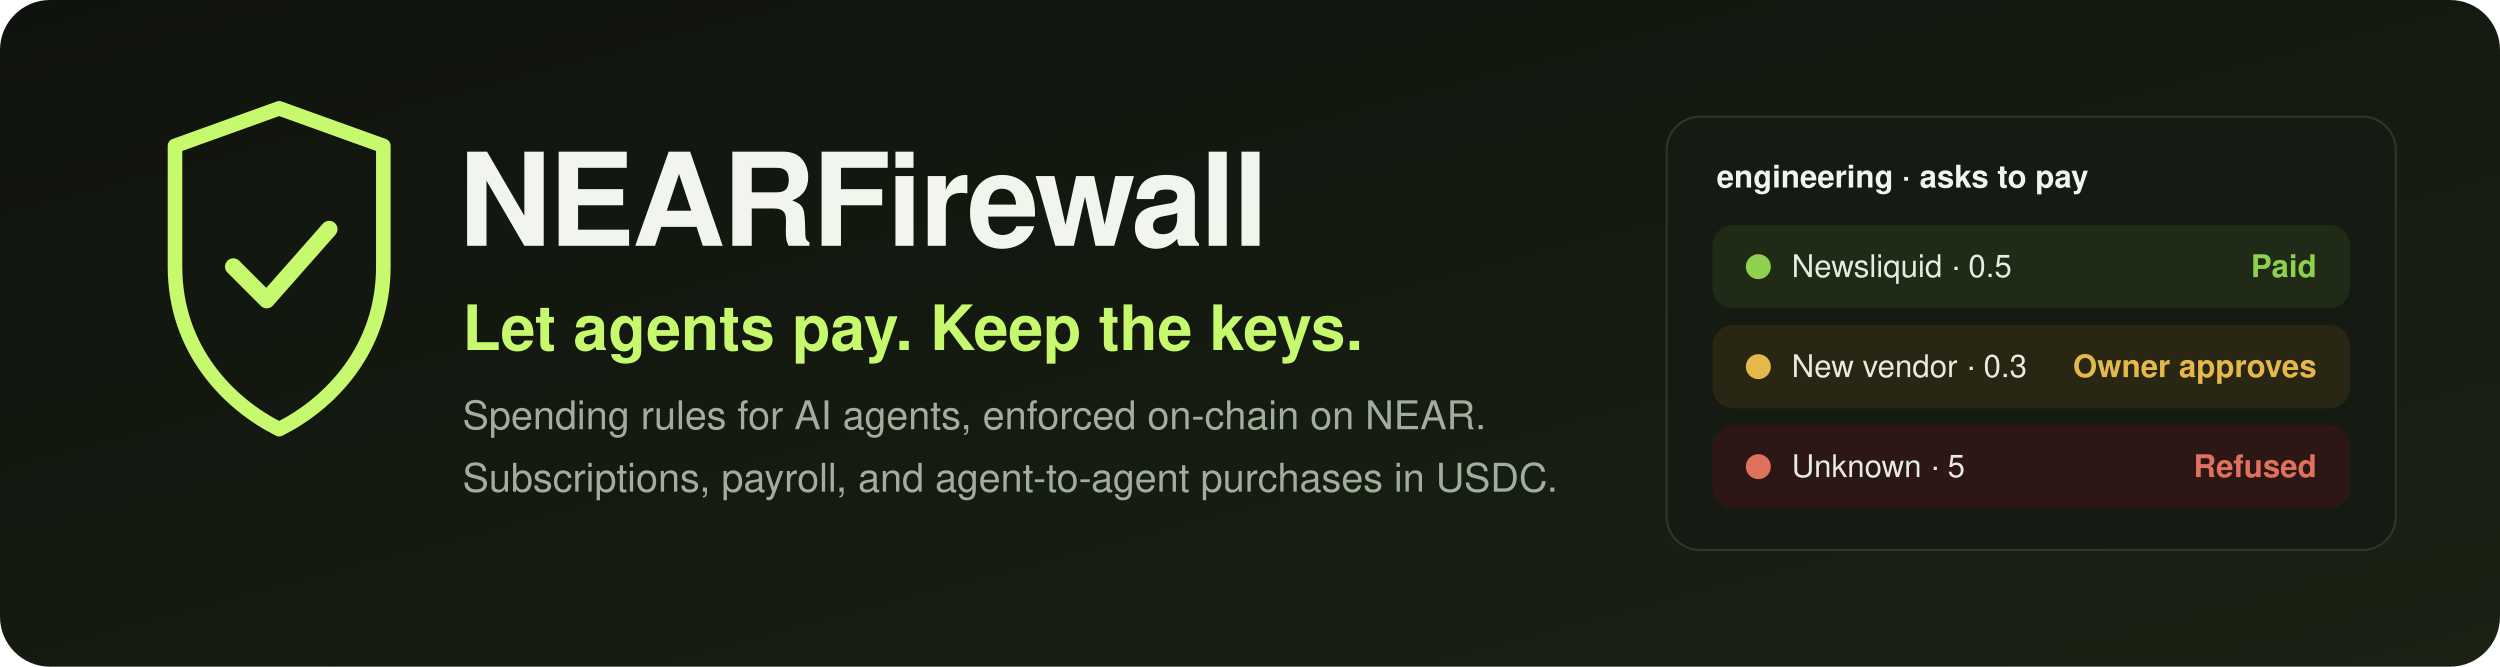
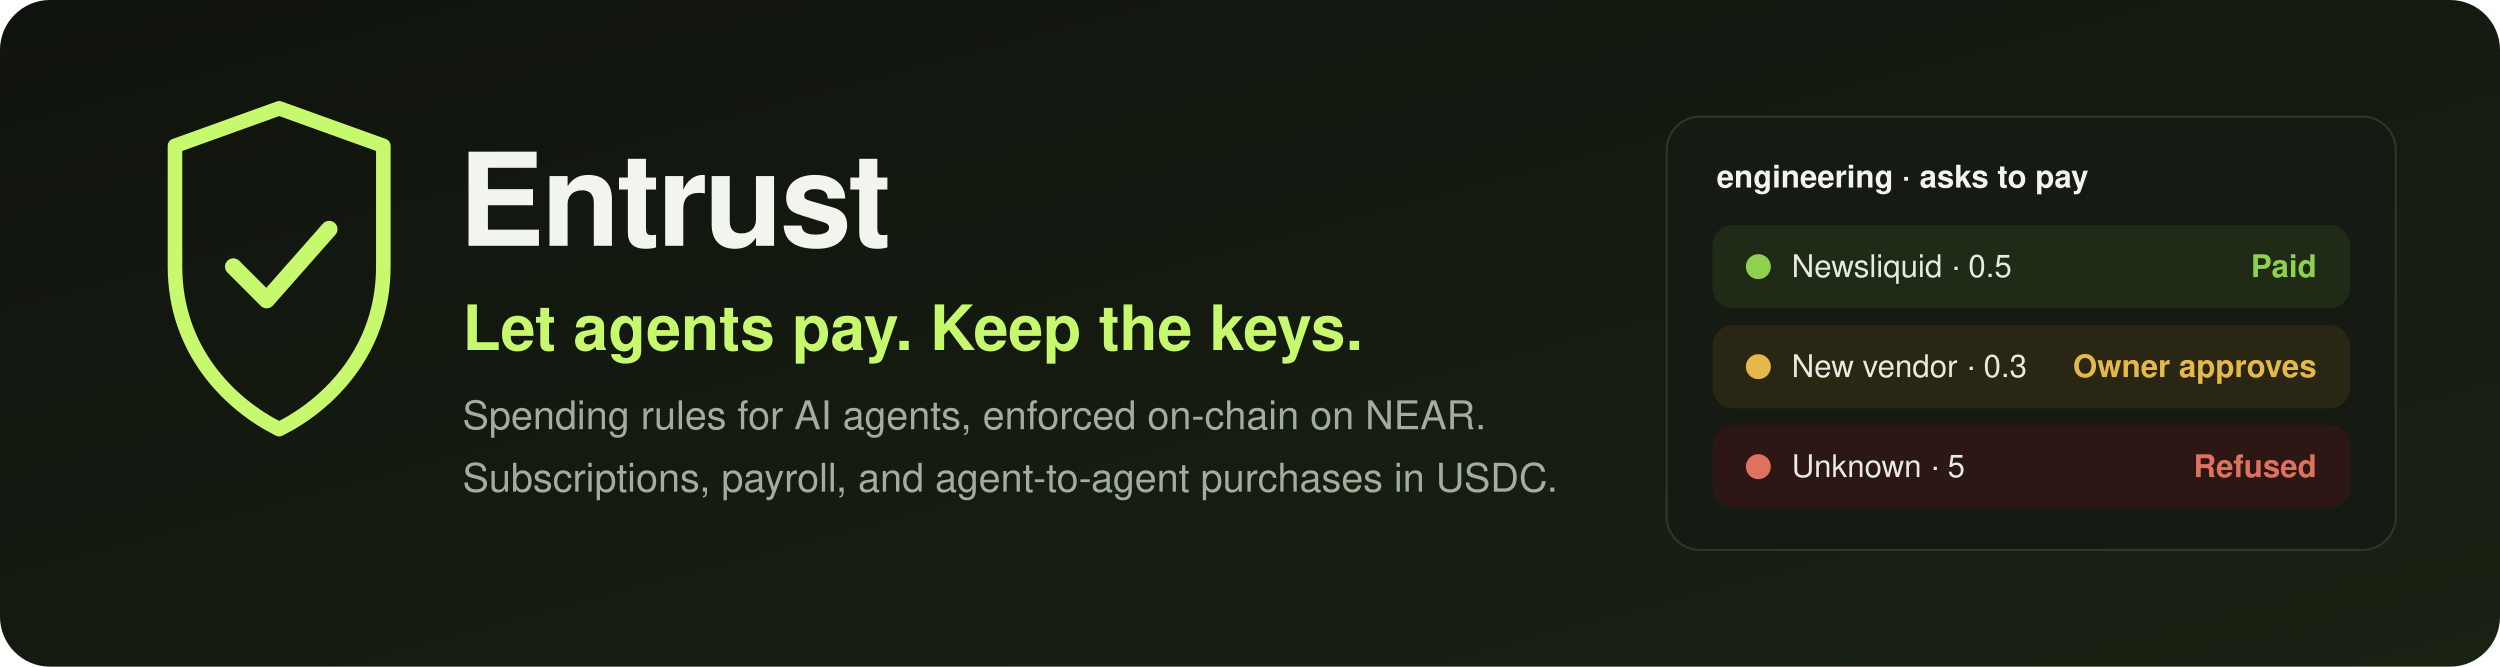
<svg xmlns="http://www.w3.org/2000/svg" width="1200" height="320" viewBox="0 0 1200 320" role="img" aria-labelledby="t d">
  <defs>
    <linearGradient id="bg" x1="0" y1="0" x2="1" y2="1">
      <stop offset="0" stop-color="#0f130d" />
      <stop offset="1" stop-color="#1a2214" />
    </linearGradient>
  </defs>
  <rect width="1200" height="320" rx="24" fill="url(#bg)" />
  <g font-family="system-ui, -apple-system, 'Segoe UI', Helvetica, Arial, sans-serif">
    <path d="M84 70 L134 52 L184 70 V128 C184 168 158 194 134 206 C110 194 84 168 84 128 Z" fill="none" stroke="#c7f96f" stroke-width="7" stroke-linejoin="round" />
    <path d="M112 128 L128 144 L158 110" fill="none" stroke="#c7f96f" stroke-width="8" stroke-linecap="round" stroke-linejoin="round" />
-     <text x="220" y="118" font-size="62" font-weight="800" fill="#f2f5ee" letter-spacing="-1.5">NEARFirewall</text>
+     <text x="220" y="118" font-size="62" font-weight="800" fill="#f2f5ee" letter-spacing="-1.5">Entrust</text>
    <text x="222" y="168" font-size="30" font-weight="700" fill="#c7f96f">Let agents pay. Keep the keys.</text>
    <text x="222" y="206" font-size="19" fill="#a3ad9c">Spending rules for AI agents, enforced on-chain on NEAR.</text>
    <text x="222" y="236" font-size="19" fill="#a3ad9c">Subscriptions, payroll, and agent-to-agent purchases in USDC.</text>
    <rect x="800" y="56" width="350" height="208" rx="16" fill="#151b12" stroke="#2c3826" />
    <text x="824" y="90" font-size="15" font-weight="700" fill="#f2f5ee">engineering · asks to pay</text>
    <g font-size="15">
      <rect x="822" y="108" width="306" height="40" rx="10" fill="#1f2b17" />
      <circle cx="844" cy="128" r="6" fill="#8fd14f" />
      <text x="860" y="133" fill="#e6ecdf">Newsliquid · 0.5</text>
      <text x="1112" y="133" fill="#8fd14f" text-anchor="end" font-weight="700">Paid</text>
      <rect x="822" y="156" width="306" height="40" rx="10" fill="#2a2614" />
      <circle cx="844" cy="176" r="6" fill="#e5b84a" />
      <text x="860" y="181" fill="#e6ecdf">New vendor · 0.3</text>
      <text x="1112" y="181" fill="#e5b84a" text-anchor="end" font-weight="700">Owner approves</text>
      <rect x="822" y="204" width="306" height="40" rx="10" fill="#2c1714" />
      <circle cx="844" cy="224" r="6" fill="#e0715f" />
      <text x="860" y="229" fill="#e6ecdf">Unknown · 5</text>
      <text x="1112" y="229" fill="#e0715f" text-anchor="end" font-weight="700">Refused</text>
    </g>
  </g>
</svg>
